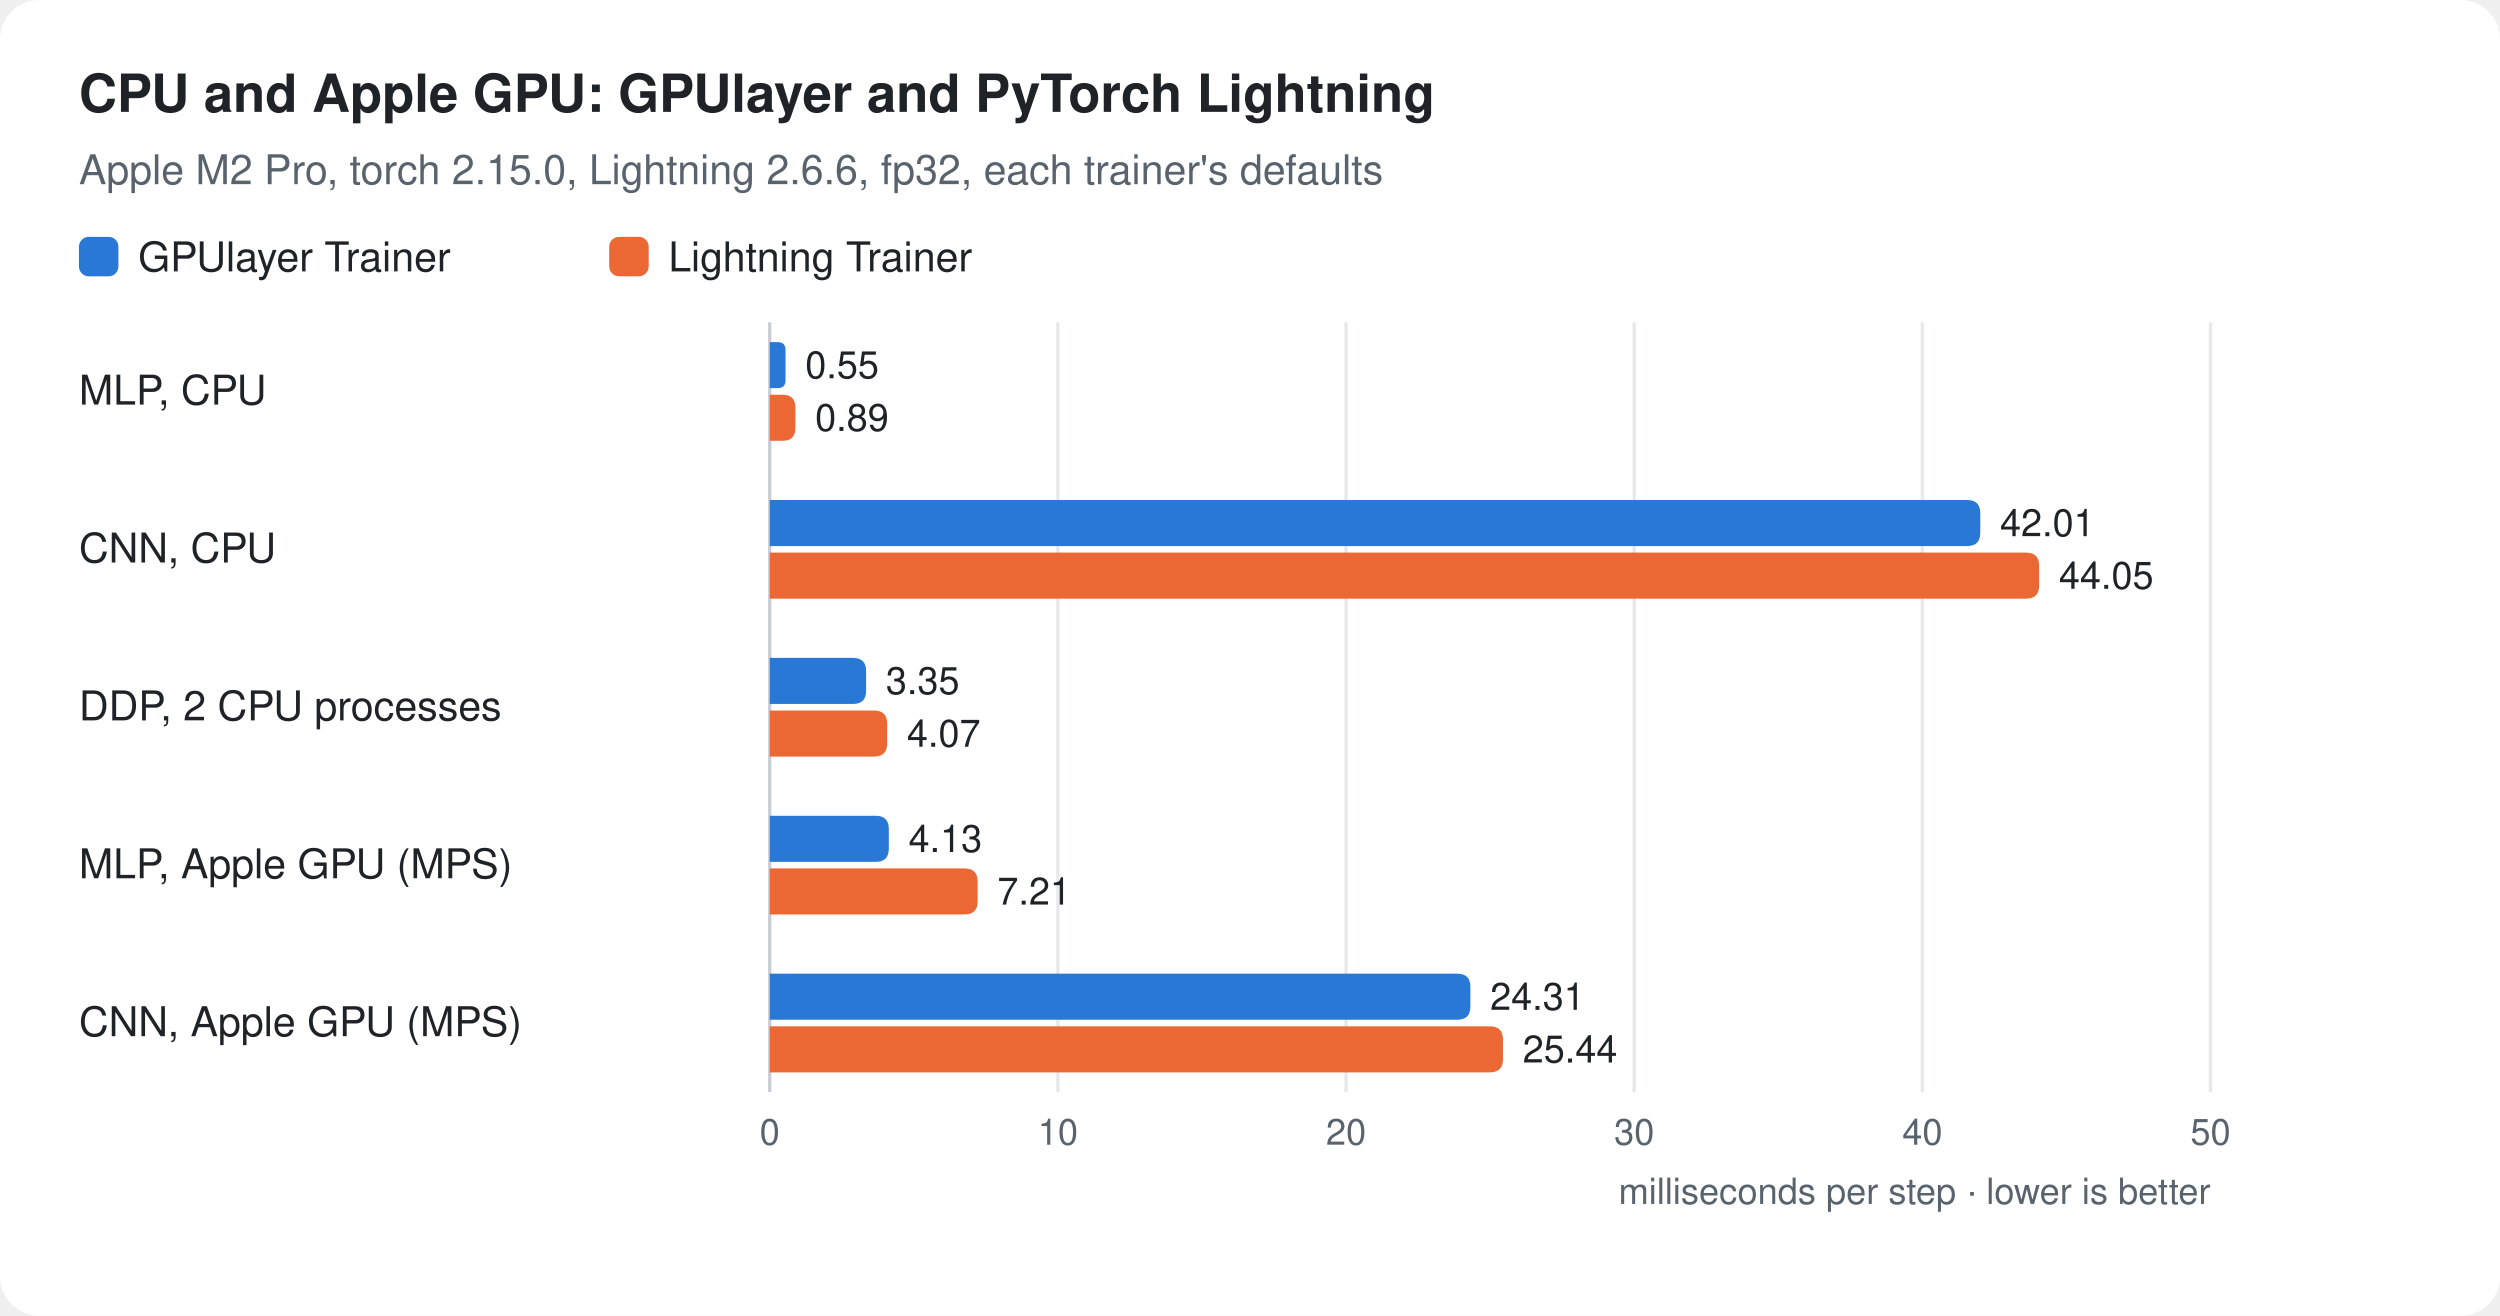
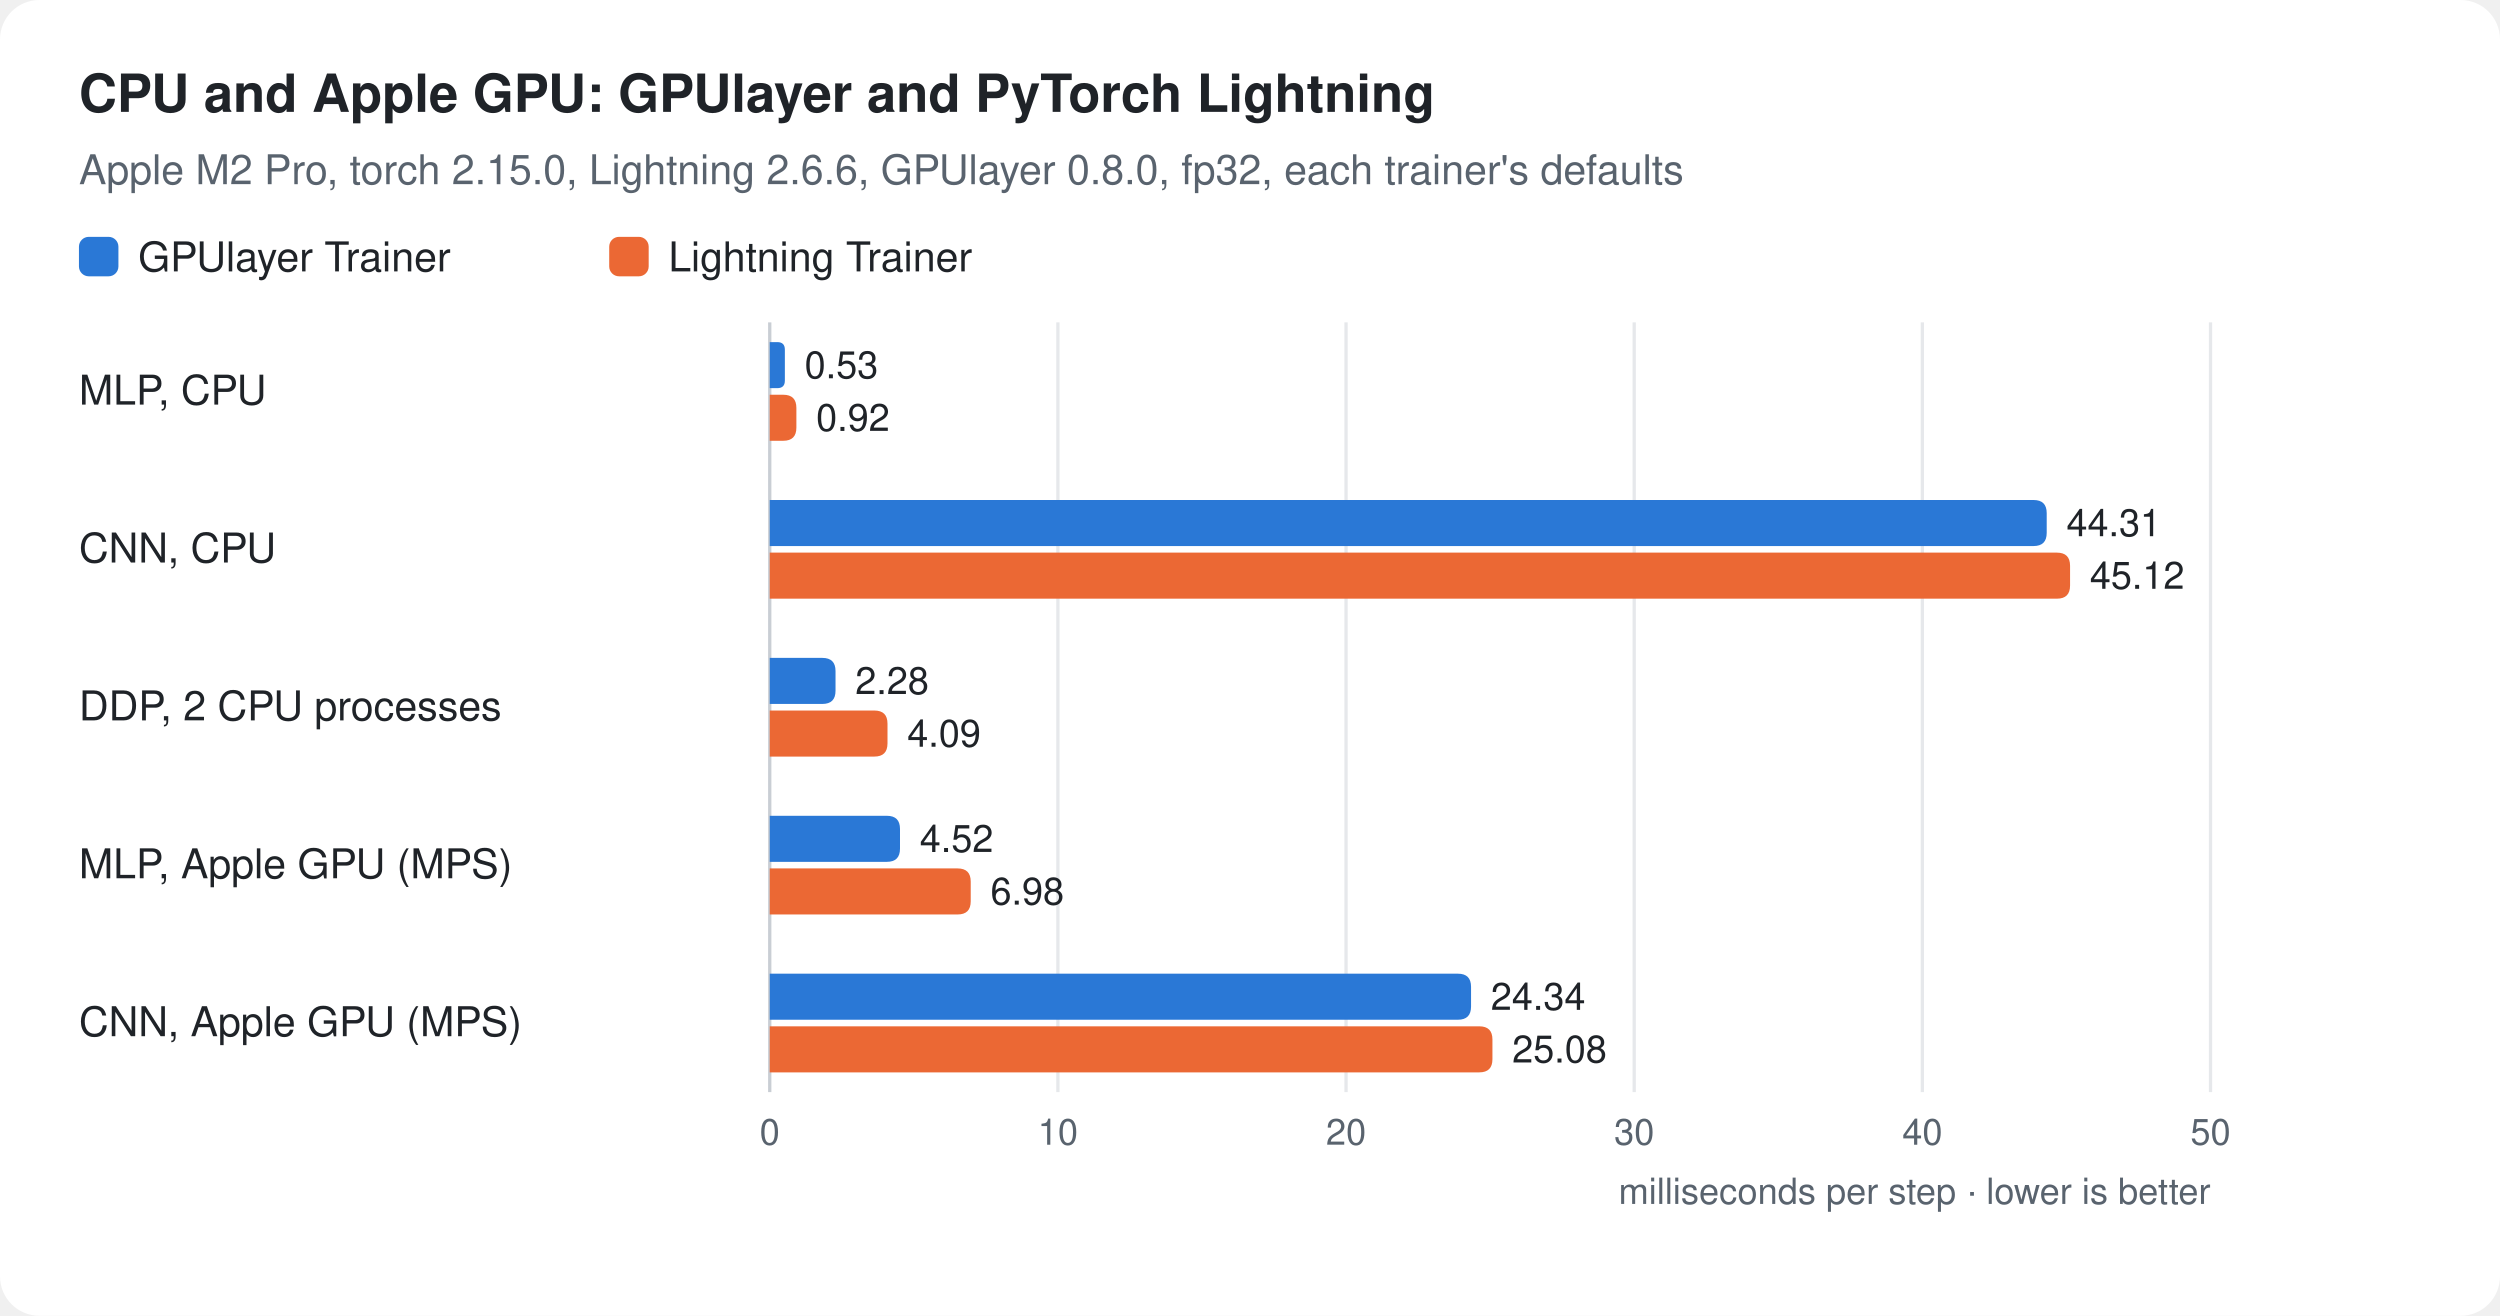
- <svg xmlns="http://www.w3.org/2000/svg" viewBox="0 0 760 400" width="760" height="400" role="img" aria-label="CPU and Apple GPU: GPUlayer and PyTorch Lightning: Apple M2 Pro, torch 2.15.0, Lightning 2.6.6, fp32, each trainer's defaults">
+ <svg xmlns="http://www.w3.org/2000/svg" viewBox="0 0 760 400" width="760" height="400" role="img" aria-label="CPU and Apple GPU: GPUlayer and PyTorch Lightning: Apple M2 Pro, torch 2.15.0, Lightning 2.6.6, GPUlayer 0.8.0, fp32, each trainer's defaults">
  <rect width="760" height="400" rx="12" fill="#ffffff" />
  <text x="24.0" y="34.0" font-family="-apple-system, 'Segoe UI', Helvetica, Arial, sans-serif" font-size="16" font-weight="600" fill="#1f2328" text-anchor="start">CPU and Apple GPU: GPUlayer and PyTorch Lightning</text>
-   <text x="24.0" y="56.0" font-family="-apple-system, 'Segoe UI', Helvetica, Arial, sans-serif" font-size="12.5" font-weight="400" fill="#59636e" text-anchor="start">Apple M2 Pro, torch 2.15.0, Lightning 2.6.6, fp32, each trainer's defaults</text>
+   <text x="24.0" y="56.0" font-family="-apple-system, 'Segoe UI', Helvetica, Arial, sans-serif" font-size="12.5" font-weight="400" fill="#59636e" text-anchor="start">Apple M2 Pro, torch 2.15.0, Lightning 2.6.6, GPUlayer 0.8.0, fp32, each trainer's defaults</text>
  <rect x="24" y="72" width="12" height="12" rx="3" fill="#2a78d6" />
  <text x="42.0" y="82.5" font-family="-apple-system, 'Segoe UI', Helvetica, Arial, sans-serif" font-size="12.5" font-weight="400" fill="#1f2328" text-anchor="start">GPUlayer Trainer</text>
  <rect x="185.2" y="72" width="12" height="12" rx="3" fill="#eb6834" />
  <text x="203.2" y="82.5" font-family="-apple-system, 'Segoe UI', Helvetica, Arial, sans-serif" font-size="12.5" font-weight="400" fill="#1f2328" text-anchor="start">Lightning Trainer</text>
  <line x1="234.0" y1="98" x2="234.0" y2="332" stroke="#c9ced4" stroke-width="1" />
  <text x="234.0" y="348.0" font-family="-apple-system, 'Segoe UI', Helvetica, Arial, sans-serif" font-size="11" font-weight="400" fill="#59636e" text-anchor="middle">0</text>
  <line x1="321.6" y1="98" x2="321.6" y2="332" stroke="#e6e8eb" stroke-width="1" />
  <text x="321.6" y="348.0" font-family="-apple-system, 'Segoe UI', Helvetica, Arial, sans-serif" font-size="11" font-weight="400" fill="#59636e" text-anchor="middle">10</text>
  <line x1="409.2" y1="98" x2="409.2" y2="332" stroke="#e6e8eb" stroke-width="1" />
  <text x="409.2" y="348.0" font-family="-apple-system, 'Segoe UI', Helvetica, Arial, sans-serif" font-size="11" font-weight="400" fill="#59636e" text-anchor="middle">20</text>
  <line x1="496.8" y1="98" x2="496.8" y2="332" stroke="#e6e8eb" stroke-width="1" />
  <text x="496.8" y="348.0" font-family="-apple-system, 'Segoe UI', Helvetica, Arial, sans-serif" font-size="11" font-weight="400" fill="#59636e" text-anchor="middle">30</text>
  <line x1="584.4" y1="98" x2="584.4" y2="332" stroke="#e6e8eb" stroke-width="1" />
  <text x="584.4" y="348.0" font-family="-apple-system, 'Segoe UI', Helvetica, Arial, sans-serif" font-size="11" font-weight="400" fill="#59636e" text-anchor="middle">40</text>
  <line x1="672.0" y1="98" x2="672.0" y2="332" stroke="#e6e8eb" stroke-width="1" />
  <text x="672.0" y="348.0" font-family="-apple-system, 'Segoe UI', Helvetica, Arial, sans-serif" font-size="11" font-weight="400" fill="#59636e" text-anchor="middle">50</text>
  <text x="672.0" y="366.0" font-family="-apple-system, 'Segoe UI', Helvetica, Arial, sans-serif" font-size="11" font-weight="400" fill="#59636e" text-anchor="end">milliseconds per step · lower is better</text>
  <text x="24.0" y="123.0" font-family="-apple-system, 'Segoe UI', Helvetica, Arial, sans-serif" font-size="12.5" font-weight="400" fill="#1f2328" text-anchor="start">MLP, CPU</text>
-   <path d="M234.0 104.0H236.4Q238.8 104.0 238.8 106.4V115.6Q238.8 118.0 236.4 118.0H234.0Z" fill="#2a78d6" />
-   <text x="244.8" y="115.0" font-family="-apple-system, 'Segoe UI', Helvetica, Arial, sans-serif" font-size="11.5" font-weight="400" fill="#1f2328" text-anchor="start">0.55</text>
-   <path d="M234.0 120.0H237.9Q241.8 120.0 241.8 123.9V130.1Q241.8 134.0 237.9 134.0H234.0Z" fill="#eb6834" />
-   <text x="247.8" y="131.0" font-family="-apple-system, 'Segoe UI', Helvetica, Arial, sans-serif" font-size="11.5" font-weight="400" fill="#1f2328" text-anchor="start">0.89</text>
+   <path d="M234.0 104.0H236.3Q238.6 104.0 238.6 106.3V115.7Q238.6 118.0 236.3 118.0H234.0Z" fill="#2a78d6" />
+   <text x="244.6" y="115.0" font-family="-apple-system, 'Segoe UI', Helvetica, Arial, sans-serif" font-size="11.5" font-weight="400" fill="#1f2328" text-anchor="start">0.53</text>
+   <path d="M234.0 120.0H238.1Q242.1 120.0 242.1 124.0V130.0Q242.1 134.0 238.1 134.0H234.0Z" fill="#eb6834" />
+   <text x="248.1" y="131.0" font-family="-apple-system, 'Segoe UI', Helvetica, Arial, sans-serif" font-size="11.5" font-weight="400" fill="#1f2328" text-anchor="start">0.92</text>
  <text x="24.0" y="171.0" font-family="-apple-system, 'Segoe UI', Helvetica, Arial, sans-serif" font-size="12.5" font-weight="400" fill="#1f2328" text-anchor="start">CNN, CPU</text>
-   <path d="M234.0 152.0H598.0Q602.0 152.0 602.0 156.0V162.0Q602.0 166.0 598.0 166.0H234.0Z" fill="#2a78d6" />
-   <text x="608.0" y="163.0" font-family="-apple-system, 'Segoe UI', Helvetica, Arial, sans-serif" font-size="11.5" font-weight="400" fill="#1f2328" text-anchor="start">42.01</text>
-   <path d="M234.0 168.0H615.9Q619.9 168.0 619.9 172.0V178.0Q619.9 182.0 615.9 182.0H234.0Z" fill="#eb6834" />
-   <text x="625.9" y="179.0" font-family="-apple-system, 'Segoe UI', Helvetica, Arial, sans-serif" font-size="11.5" font-weight="400" fill="#1f2328" text-anchor="start">44.05</text>
+   <path d="M234.0 152.0H618.2Q622.2 152.0 622.2 156.0V162.0Q622.2 166.0 618.2 166.0H234.0Z" fill="#2a78d6" />
+   <text x="628.2" y="163.0" font-family="-apple-system, 'Segoe UI', Helvetica, Arial, sans-serif" font-size="11.5" font-weight="400" fill="#1f2328" text-anchor="start">44.31</text>
+   <path d="M234.0 168.0H625.3Q629.3 168.0 629.3 172.0V178.0Q629.3 182.0 625.3 182.0H234.0Z" fill="#eb6834" />
+   <text x="635.3" y="179.0" font-family="-apple-system, 'Segoe UI', Helvetica, Arial, sans-serif" font-size="11.5" font-weight="400" fill="#1f2328" text-anchor="start">45.12</text>
  <text x="24.0" y="219.0" font-family="-apple-system, 'Segoe UI', Helvetica, Arial, sans-serif" font-size="12.5" font-weight="400" fill="#1f2328" text-anchor="start">DDP, 2 CPU processes</text>
-   <path d="M234.0 200.0H259.3Q263.3 200.0 263.3 204.0V210.0Q263.3 214.0 259.3 214.0H234.0Z" fill="#2a78d6" />
-   <text x="269.3" y="211.0" font-family="-apple-system, 'Segoe UI', Helvetica, Arial, sans-serif" font-size="11.5" font-weight="400" fill="#1f2328" text-anchor="start">3.35</text>
-   <path d="M234.0 216.0H265.7Q269.7 216.0 269.7 220.0V226.0Q269.7 230.0 265.7 230.0H234.0Z" fill="#eb6834" />
-   <text x="275.7" y="227.0" font-family="-apple-system, 'Segoe UI', Helvetica, Arial, sans-serif" font-size="11.5" font-weight="400" fill="#1f2328" text-anchor="start">4.07</text>
+   <path d="M234.0 200.0H250.0Q254.0 200.0 254.0 204.0V210.0Q254.0 214.0 250.0 214.0H234.0Z" fill="#2a78d6" />
+   <text x="260.0" y="211.0" font-family="-apple-system, 'Segoe UI', Helvetica, Arial, sans-serif" font-size="11.5" font-weight="400" fill="#1f2328" text-anchor="start">2.28</text>
+   <path d="M234.0 216.0H265.8Q269.8 216.0 269.8 220.0V226.0Q269.8 230.0 265.8 230.0H234.0Z" fill="#eb6834" />
+   <text x="275.8" y="227.0" font-family="-apple-system, 'Segoe UI', Helvetica, Arial, sans-serif" font-size="11.5" font-weight="400" fill="#1f2328" text-anchor="start">4.09</text>
  <text x="24.0" y="267.0" font-family="-apple-system, 'Segoe UI', Helvetica, Arial, sans-serif" font-size="12.5" font-weight="400" fill="#1f2328" text-anchor="start">MLP, Apple GPU (MPS)</text>
-   <path d="M234.0 248.0H266.2Q270.2 248.0 270.2 252.0V258.0Q270.2 262.0 266.2 262.0H234.0Z" fill="#2a78d6" />
-   <text x="276.2" y="259.0" font-family="-apple-system, 'Segoe UI', Helvetica, Arial, sans-serif" font-size="11.5" font-weight="400" fill="#1f2328" text-anchor="start">4.13</text>
-   <path d="M234.0 264.0H293.2Q297.2 264.0 297.2 268.0V274.0Q297.2 278.0 293.2 278.0H234.0Z" fill="#eb6834" />
-   <text x="303.2" y="275.0" font-family="-apple-system, 'Segoe UI', Helvetica, Arial, sans-serif" font-size="11.5" font-weight="400" fill="#1f2328" text-anchor="start">7.21</text>
+   <path d="M234.0 248.0H269.6Q273.6 248.0 273.6 252.0V258.0Q273.6 262.0 269.6 262.0H234.0Z" fill="#2a78d6" />
+   <text x="279.6" y="259.0" font-family="-apple-system, 'Segoe UI', Helvetica, Arial, sans-serif" font-size="11.5" font-weight="400" fill="#1f2328" text-anchor="start">4.52</text>
+   <path d="M234.0 264.0H291.1Q295.1 264.0 295.1 268.0V274.0Q295.1 278.0 291.1 278.0H234.0Z" fill="#eb6834" />
+   <text x="301.1" y="275.0" font-family="-apple-system, 'Segoe UI', Helvetica, Arial, sans-serif" font-size="11.5" font-weight="400" fill="#1f2328" text-anchor="start">6.98</text>
  <text x="24.0" y="315.0" font-family="-apple-system, 'Segoe UI', Helvetica, Arial, sans-serif" font-size="12.5" font-weight="400" fill="#1f2328" text-anchor="start">CNN, Apple GPU (MPS)</text>
-   <path d="M234.0 296.0H443.0Q447.0 296.0 447.0 300.0V306.0Q447.0 310.0 443.0 310.0H234.0Z" fill="#2a78d6" />
-   <text x="453.0" y="307.0" font-family="-apple-system, 'Segoe UI', Helvetica, Arial, sans-serif" font-size="11.5" font-weight="400" fill="#1f2328" text-anchor="start">24.31</text>
-   <path d="M234.0 312.0H452.9Q456.9 312.0 456.9 316.0V322.0Q456.9 326.0 452.9 326.0H234.0Z" fill="#eb6834" />
-   <text x="462.9" y="323.0" font-family="-apple-system, 'Segoe UI', Helvetica, Arial, sans-serif" font-size="11.5" font-weight="400" fill="#1f2328" text-anchor="start">25.44</text>
+   <path d="M234.0 296.0H443.2Q447.2 296.0 447.2 300.0V306.0Q447.2 310.0 443.2 310.0H234.0Z" fill="#2a78d6" />
+   <text x="453.2" y="307.0" font-family="-apple-system, 'Segoe UI', Helvetica, Arial, sans-serif" font-size="11.5" font-weight="400" fill="#1f2328" text-anchor="start">24.34</text>
+   <path d="M234.0 312.0H449.7Q453.7 312.0 453.7 316.0V322.0Q453.7 326.0 449.7 326.0H234.0Z" fill="#eb6834" />
+   <text x="459.7" y="323.0" font-family="-apple-system, 'Segoe UI', Helvetica, Arial, sans-serif" font-size="11.5" font-weight="400" fill="#1f2328" text-anchor="start">25.08</text>
</svg>
